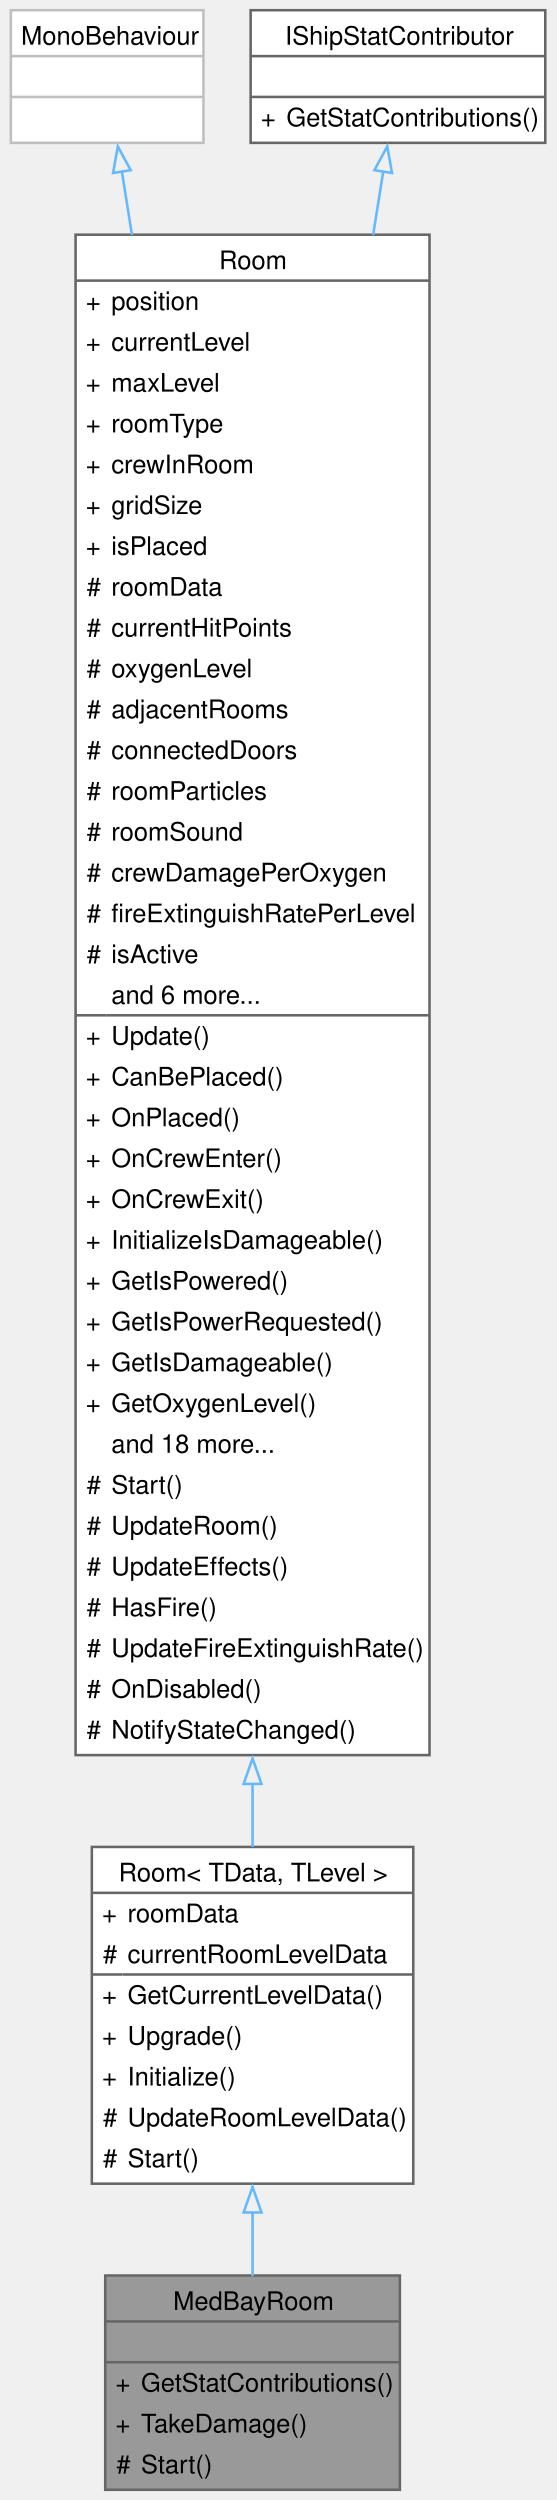
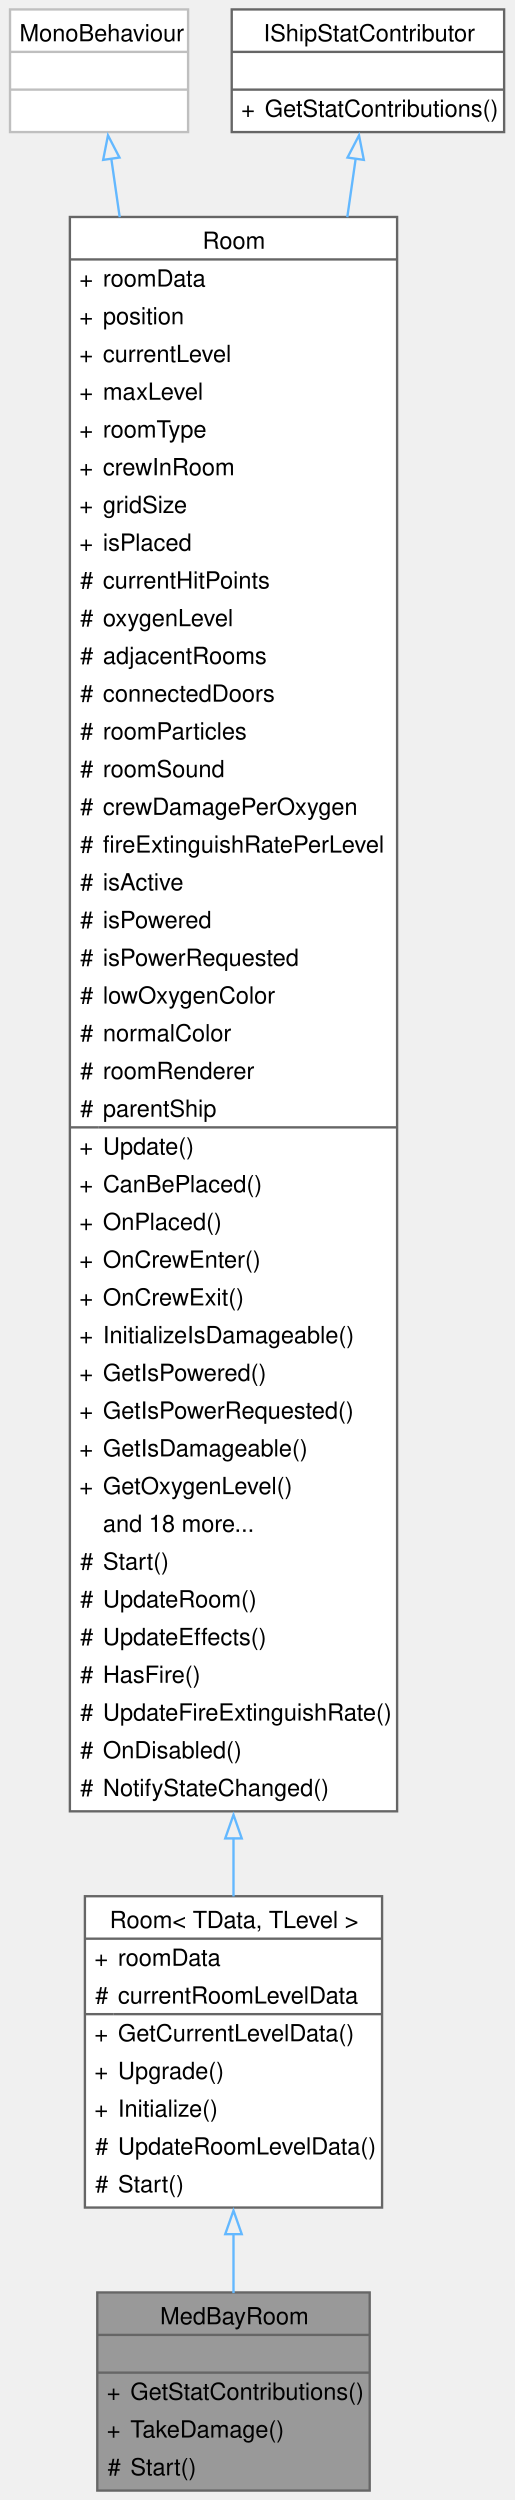
- <svg xmlns="http://www.w3.org/2000/svg" xmlns:xlink="http://www.w3.org/1999/xlink" width="218pt" height="980pt" viewBox="0.00 0.00 217.50 980.00">
-   <g id="graph0" class="graph" transform="scale(1 1) rotate(0) translate(4 976)">
+ <svg xmlns="http://www.w3.org/2000/svg" xmlns:xlink="http://www.w3.org/1999/xlink" width="218pt" height="1060pt" viewBox="0.00 0.00 217.50 1060.00">
+   <g id="graph0" class="graph" transform="scale(1 1) rotate(0) translate(4 1056)">
    <g id="Node000001" class="node">
      <g id="a_Node000001">
        <a xlink:title="함선의 의무실을 나타내는 클래스">
          <polygon fill="#999999" stroke="none" points="152.5,-84 37,-84 37,0 152.5,0 152.5,-84" />
          <text text-anchor="start" x="63.62" y="-70.5" font-family="Helvetica,sans-Serif" font-size="10.00">MedBayRoom</text>
          <text text-anchor="start" x="93.25" y="-54.5" font-family="Helvetica,sans-Serif" font-size="10.00"> </text>
          <text text-anchor="start" x="41" y="-38.5" font-family="Helvetica,sans-Serif" font-size="10.00">+</text>
          <text text-anchor="start" x="51" y="-38.5" font-family="Helvetica,sans-Serif" font-size="10.00">GetStatContributions()</text>
          <text text-anchor="start" x="41" y="-22.5" font-family="Helvetica,sans-Serif" font-size="10.00">+</text>
          <text text-anchor="start" x="51" y="-22.5" font-family="Helvetica,sans-Serif" font-size="10.00">TakeDamage()</text>
          <text text-anchor="start" x="41.38" y="-6.5" font-family="Helvetica,sans-Serif" font-size="10.00">#</text>
          <text text-anchor="start" x="51" y="-6.5" font-family="Helvetica,sans-Serif" font-size="10.00">Start()</text>
          <polygon fill="#666666" stroke="#666666" points="37,-66 37,-66 152.5,-66 152.5,-66 37,-66" />
          <polygon fill="#666666" stroke="#666666" points="37,-50 37,-50 152.5,-50 152.5,-50 37,-50" />
          <polygon fill="none" stroke="#666666" points="37,0 37,-84 152.5,-84 152.5,0 37,0" />
        </a>
      </g>
    </g>
    <g id="Node000002" class="node">
      <g id="a_Node000002">
        <a xlink:href="class_room-2-g.html" target="_top" xlink:title="함선 내의 특화된 방 타입을 위한 제네릭 기본 클래스">
          <polygon fill="white" stroke="none" points="157.75,-252 31.75,-252 31.75,-120 157.75,-120 157.75,-252" />
          <text text-anchor="start" x="42.25" y="-238.5" font-family="Helvetica,sans-Serif" font-size="10.00">Room&lt; TData, TLevel &gt;</text>
          <text text-anchor="start" x="35.75" y="-222.5" font-family="Helvetica,sans-Serif" font-size="10.00">+</text>
          <text text-anchor="start" x="45.75" y="-222.5" font-family="Helvetica,sans-Serif" font-size="10.00">roomData</text>
          <text text-anchor="start" x="36.12" y="-206.5" font-family="Helvetica,sans-Serif" font-size="10.00">#</text>
          <text text-anchor="start" x="45.75" y="-206.5" font-family="Helvetica,sans-Serif" font-size="10.00">currentRoomLevelData</text>
          <text text-anchor="start" x="35.75" y="-190.5" font-family="Helvetica,sans-Serif" font-size="10.00">+</text>
          <text text-anchor="start" x="45.75" y="-190.5" font-family="Helvetica,sans-Serif" font-size="10.00">GetCurrentLevelData()</text>
          <text text-anchor="start" x="35.75" y="-174.5" font-family="Helvetica,sans-Serif" font-size="10.00">+</text>
          <text text-anchor="start" x="45.75" y="-174.5" font-family="Helvetica,sans-Serif" font-size="10.00">Upgrade()</text>
          <text text-anchor="start" x="35.75" y="-158.5" font-family="Helvetica,sans-Serif" font-size="10.00">+</text>
          <text text-anchor="start" x="45.75" y="-158.5" font-family="Helvetica,sans-Serif" font-size="10.00">Initialize()</text>
          <text text-anchor="start" x="36.12" y="-142.5" font-family="Helvetica,sans-Serif" font-size="10.00">#</text>
          <text text-anchor="start" x="45.75" y="-142.5" font-family="Helvetica,sans-Serif" font-size="10.00">UpdateRoomLevelData()</text>
          <text text-anchor="start" x="36.12" y="-126.5" font-family="Helvetica,sans-Serif" font-size="10.00">#</text>
          <text text-anchor="start" x="45.75" y="-126.5" font-family="Helvetica,sans-Serif" font-size="10.00">Start()</text>
          <polygon fill="#666666" stroke="#666666" points="31.75,-234 31.75,-234 157.75,-234 157.75,-234 31.75,-234" />
          <polygon fill="#666666" stroke="#666666" points="31.75,-202 31.75,-202 43.75,-202 43.75,-202 31.75,-202" />
          <polygon fill="#666666" stroke="#666666" points="43.75,-202 43.75,-202 157.75,-202 157.75,-202 43.75,-202" />
          <polygon fill="none" stroke="#666666" points="31.75,-120 31.75,-252 157.75,-252 157.75,-120 31.75,-120" />
        </a>
      </g>
    </g>
    <g id="edge1_Node000001_Node000002" class="edge">
      <g id="a_edge1_Node000001_Node000002">
        <a xlink:title=" ">
          <path fill="none" stroke="#63b8ff" d="M94.75,-108.84C94.75,-100.18 94.75,-91.63 94.75,-83.7" />
          <polygon fill="none" stroke="#63b8ff" points="91.25,-108.72 94.75,-118.72 98.25,-108.72 91.25,-108.72" />
        </a>
      </g>
    </g>
    <g id="Node000003" class="node">
      <g id="a_Node000003">
        <a xlink:href="class_room.html" target="_top" xlink:title="함선 내의 모든 방의 기본 클래스">
-           <polygon fill="white" stroke="none" points="164.12,-884 25.38,-884 25.38,-288 164.12,-288 164.12,-884" />
-           <text text-anchor="start" x="81.62" y="-870.5" font-family="Helvetica,sans-Serif" font-size="10.00">Room</text>
+           <polygon fill="white" stroke="none" points="164.12,-964 25.38,-964 25.38,-288 164.12,-288 164.12,-964" />
+           <text text-anchor="start" x="81.62" y="-950.5" font-family="Helvetica,sans-Serif" font-size="10.00">Room</text>
+           <text text-anchor="start" x="29.38" y="-934.5" font-family="Helvetica,sans-Serif" font-size="10.00">+</text>
+           <text text-anchor="start" x="39.38" y="-934.5" font-family="Helvetica,sans-Serif" font-size="10.00">roomData</text>
+           <text text-anchor="start" x="29.38" y="-918.5" font-family="Helvetica,sans-Serif" font-size="10.00">+</text>
+           <text text-anchor="start" x="39.38" y="-918.5" font-family="Helvetica,sans-Serif" font-size="10.00">position</text>
+           <text text-anchor="start" x="29.38" y="-902.5" font-family="Helvetica,sans-Serif" font-size="10.00">+</text>
+           <text text-anchor="start" x="39.38" y="-902.5" font-family="Helvetica,sans-Serif" font-size="10.00">currentLevel</text>
+           <text text-anchor="start" x="29.38" y="-886.5" font-family="Helvetica,sans-Serif" font-size="10.00">+</text>
+           <text text-anchor="start" x="39.38" y="-886.5" font-family="Helvetica,sans-Serif" font-size="10.00">maxLevel</text>
+           <text text-anchor="start" x="29.38" y="-870.5" font-family="Helvetica,sans-Serif" font-size="10.00">+</text>
+           <text text-anchor="start" x="39.38" y="-870.5" font-family="Helvetica,sans-Serif" font-size="10.00">roomType</text>
          <text text-anchor="start" x="29.38" y="-854.5" font-family="Helvetica,sans-Serif" font-size="10.00">+</text>
-           <text text-anchor="start" x="39.38" y="-854.5" font-family="Helvetica,sans-Serif" font-size="10.00">position</text>
+           <text text-anchor="start" x="39.38" y="-854.5" font-family="Helvetica,sans-Serif" font-size="10.00">crewInRoom</text>
          <text text-anchor="start" x="29.38" y="-838.5" font-family="Helvetica,sans-Serif" font-size="10.00">+</text>
-           <text text-anchor="start" x="39.38" y="-838.5" font-family="Helvetica,sans-Serif" font-size="10.00">currentLevel</text>
+           <text text-anchor="start" x="39.38" y="-838.5" font-family="Helvetica,sans-Serif" font-size="10.00">gridSize</text>
          <text text-anchor="start" x="29.38" y="-822.5" font-family="Helvetica,sans-Serif" font-size="10.00">+</text>
-           <text text-anchor="start" x="39.38" y="-822.5" font-family="Helvetica,sans-Serif" font-size="10.00">maxLevel</text>
-           <text text-anchor="start" x="29.38" y="-806.5" font-family="Helvetica,sans-Serif" font-size="10.00">+</text>
-           <text text-anchor="start" x="39.38" y="-806.5" font-family="Helvetica,sans-Serif" font-size="10.00">roomType</text>
-           <text text-anchor="start" x="29.38" y="-790.5" font-family="Helvetica,sans-Serif" font-size="10.00">+</text>
-           <text text-anchor="start" x="39.38" y="-790.5" font-family="Helvetica,sans-Serif" font-size="10.00">crewInRoom</text>
-           <text text-anchor="start" x="29.38" y="-774.5" font-family="Helvetica,sans-Serif" font-size="10.00">+</text>
-           <text text-anchor="start" x="39.38" y="-774.5" font-family="Helvetica,sans-Serif" font-size="10.00">gridSize</text>
-           <text text-anchor="start" x="29.38" y="-758.5" font-family="Helvetica,sans-Serif" font-size="10.00">+</text>
-           <text text-anchor="start" x="39.38" y="-758.5" font-family="Helvetica,sans-Serif" font-size="10.00">isPlaced</text>
+           <text text-anchor="start" x="39.38" y="-822.5" font-family="Helvetica,sans-Serif" font-size="10.00">isPlaced</text>
+           <text text-anchor="start" x="29.75" y="-806.5" font-family="Helvetica,sans-Serif" font-size="10.00">#</text>
+           <text text-anchor="start" x="39.38" y="-806.5" font-family="Helvetica,sans-Serif" font-size="10.00">currentHitPoints</text>
+           <text text-anchor="start" x="29.75" y="-790.5" font-family="Helvetica,sans-Serif" font-size="10.00">#</text>
+           <text text-anchor="start" x="39.38" y="-790.5" font-family="Helvetica,sans-Serif" font-size="10.00">oxygenLevel</text>
+           <text text-anchor="start" x="29.75" y="-774.5" font-family="Helvetica,sans-Serif" font-size="10.00">#</text>
+           <text text-anchor="start" x="39.38" y="-774.5" font-family="Helvetica,sans-Serif" font-size="10.00">adjacentRooms</text>
+           <text text-anchor="start" x="29.75" y="-758.5" font-family="Helvetica,sans-Serif" font-size="10.00">#</text>
+           <text text-anchor="start" x="39.38" y="-758.5" font-family="Helvetica,sans-Serif" font-size="10.00">connectedDoors</text>
          <text text-anchor="start" x="29.75" y="-742.5" font-family="Helvetica,sans-Serif" font-size="10.00">#</text>
-           <text text-anchor="start" x="39.38" y="-742.5" font-family="Helvetica,sans-Serif" font-size="10.00">roomData</text>
+           <text text-anchor="start" x="39.38" y="-742.5" font-family="Helvetica,sans-Serif" font-size="10.00">roomParticles</text>
          <text text-anchor="start" x="29.75" y="-726.5" font-family="Helvetica,sans-Serif" font-size="10.00">#</text>
-           <text text-anchor="start" x="39.38" y="-726.5" font-family="Helvetica,sans-Serif" font-size="10.00">currentHitPoints</text>
+           <text text-anchor="start" x="39.38" y="-726.5" font-family="Helvetica,sans-Serif" font-size="10.00">roomSound</text>
          <text text-anchor="start" x="29.75" y="-710.5" font-family="Helvetica,sans-Serif" font-size="10.00">#</text>
-           <text text-anchor="start" x="39.38" y="-710.5" font-family="Helvetica,sans-Serif" font-size="10.00">oxygenLevel</text>
+           <text text-anchor="start" x="39.38" y="-710.5" font-family="Helvetica,sans-Serif" font-size="10.00">crewDamagePerOxygen</text>
          <text text-anchor="start" x="29.75" y="-694.5" font-family="Helvetica,sans-Serif" font-size="10.00">#</text>
-           <text text-anchor="start" x="39.38" y="-694.5" font-family="Helvetica,sans-Serif" font-size="10.00">adjacentRooms</text>
+           <text text-anchor="start" x="39.38" y="-694.5" font-family="Helvetica,sans-Serif" font-size="10.00">fireExtinguishRatePerLevel</text>
          <text text-anchor="start" x="29.75" y="-678.5" font-family="Helvetica,sans-Serif" font-size="10.00">#</text>
-           <text text-anchor="start" x="39.38" y="-678.5" font-family="Helvetica,sans-Serif" font-size="10.00">connectedDoors</text>
+           <text text-anchor="start" x="39.38" y="-678.5" font-family="Helvetica,sans-Serif" font-size="10.00">isActive</text>
          <text text-anchor="start" x="29.75" y="-662.5" font-family="Helvetica,sans-Serif" font-size="10.00">#</text>
-           <text text-anchor="start" x="39.38" y="-662.5" font-family="Helvetica,sans-Serif" font-size="10.00">roomParticles</text>
+           <text text-anchor="start" x="39.38" y="-662.5" font-family="Helvetica,sans-Serif" font-size="10.00">isPowered</text>
          <text text-anchor="start" x="29.75" y="-646.5" font-family="Helvetica,sans-Serif" font-size="10.00">#</text>
-           <text text-anchor="start" x="39.38" y="-646.5" font-family="Helvetica,sans-Serif" font-size="10.00">roomSound</text>
+           <text text-anchor="start" x="39.38" y="-646.5" font-family="Helvetica,sans-Serif" font-size="10.00">isPowerRequested</text>
          <text text-anchor="start" x="29.75" y="-630.5" font-family="Helvetica,sans-Serif" font-size="10.00">#</text>
-           <text text-anchor="start" x="39.38" y="-630.5" font-family="Helvetica,sans-Serif" font-size="10.00">crewDamagePerOxygen</text>
+           <text text-anchor="start" x="39.38" y="-630.5" font-family="Helvetica,sans-Serif" font-size="10.00">lowOxygenColor</text>
          <text text-anchor="start" x="29.75" y="-614.5" font-family="Helvetica,sans-Serif" font-size="10.00">#</text>
-           <text text-anchor="start" x="39.38" y="-614.5" font-family="Helvetica,sans-Serif" font-size="10.00">fireExtinguishRatePerLevel</text>
+           <text text-anchor="start" x="39.38" y="-614.5" font-family="Helvetica,sans-Serif" font-size="10.00">normalColor</text>
          <text text-anchor="start" x="29.75" y="-598.5" font-family="Helvetica,sans-Serif" font-size="10.00">#</text>
-           <text text-anchor="start" x="39.38" y="-598.5" font-family="Helvetica,sans-Serif" font-size="10.00">isActive</text>
-           <text text-anchor="start" x="39.38" y="-582.5" font-family="Helvetica,sans-Serif" font-size="10.00">and 6 more...</text>
+           <text text-anchor="start" x="39.38" y="-598.5" font-family="Helvetica,sans-Serif" font-size="10.00">roomRenderer</text>
+           <text text-anchor="start" x="29.75" y="-582.5" font-family="Helvetica,sans-Serif" font-size="10.00">#</text>
+           <text text-anchor="start" x="39.38" y="-582.5" font-family="Helvetica,sans-Serif" font-size="10.00">parentShip</text>
          <text text-anchor="start" x="29.38" y="-566.5" font-family="Helvetica,sans-Serif" font-size="10.00">+</text>
          <text text-anchor="start" x="39.38" y="-566.5" font-family="Helvetica,sans-Serif" font-size="10.00">Update()</text>
          <text text-anchor="start" x="29.38" y="-550.5" font-family="Helvetica,sans-Serif" font-size="10.00">+</text>
          <text text-anchor="start" x="39.38" y="-550.5" font-family="Helvetica,sans-Serif" font-size="10.00">CanBePlaced()</text>
          <text text-anchor="start" x="29.38" y="-534.5" font-family="Helvetica,sans-Serif" font-size="10.00">+</text>
          <text text-anchor="start" x="39.38" y="-534.5" font-family="Helvetica,sans-Serif" font-size="10.00">OnPlaced()</text>
          <text text-anchor="start" x="29.38" y="-518.5" font-family="Helvetica,sans-Serif" font-size="10.00">+</text>
          <text text-anchor="start" x="39.38" y="-518.5" font-family="Helvetica,sans-Serif" font-size="10.00">OnCrewEnter()</text>
          <text text-anchor="start" x="29.38" y="-502.5" font-family="Helvetica,sans-Serif" font-size="10.00">+</text>
          <text text-anchor="start" x="39.38" y="-502.5" font-family="Helvetica,sans-Serif" font-size="10.00">OnCrewExit()</text>
          <text text-anchor="start" x="29.38" y="-486.5" font-family="Helvetica,sans-Serif" font-size="10.00">+</text>
          <text text-anchor="start" x="39.38" y="-486.5" font-family="Helvetica,sans-Serif" font-size="10.00">InitializeIsDamageable()</text>
          <text text-anchor="start" x="29.38" y="-470.5" font-family="Helvetica,sans-Serif" font-size="10.00">+</text>
          <text text-anchor="start" x="39.38" y="-470.5" font-family="Helvetica,sans-Serif" font-size="10.00">GetIsPowered()</text>
          <text text-anchor="start" x="29.38" y="-454.5" font-family="Helvetica,sans-Serif" font-size="10.00">+</text>
          <text text-anchor="start" x="39.38" y="-454.5" font-family="Helvetica,sans-Serif" font-size="10.00">GetIsPowerRequested()</text>
          <text text-anchor="start" x="29.38" y="-438.5" font-family="Helvetica,sans-Serif" font-size="10.00">+</text>
          <text text-anchor="start" x="39.38" y="-438.5" font-family="Helvetica,sans-Serif" font-size="10.00">GetIsDamageable()</text>
          <text text-anchor="start" x="29.38" y="-422.5" font-family="Helvetica,sans-Serif" font-size="10.00">+</text>
          <text text-anchor="start" x="39.38" y="-422.5" font-family="Helvetica,sans-Serif" font-size="10.00">GetOxygenLevel()</text>
          <text text-anchor="start" x="39.38" y="-406.5" font-family="Helvetica,sans-Serif" font-size="10.00">and 18 more...</text>
          <text text-anchor="start" x="29.75" y="-390.5" font-family="Helvetica,sans-Serif" font-size="10.00">#</text>
          <text text-anchor="start" x="39.38" y="-390.5" font-family="Helvetica,sans-Serif" font-size="10.00">Start()</text>
          <text text-anchor="start" x="29.75" y="-374.5" font-family="Helvetica,sans-Serif" font-size="10.00">#</text>
          <text text-anchor="start" x="39.38" y="-374.5" font-family="Helvetica,sans-Serif" font-size="10.00">UpdateRoom()</text>
          <text text-anchor="start" x="29.75" y="-358.5" font-family="Helvetica,sans-Serif" font-size="10.00">#</text>
          <text text-anchor="start" x="39.38" y="-358.5" font-family="Helvetica,sans-Serif" font-size="10.00">UpdateEffects()</text>
          <text text-anchor="start" x="29.75" y="-342.5" font-family="Helvetica,sans-Serif" font-size="10.00">#</text>
          <text text-anchor="start" x="39.38" y="-342.5" font-family="Helvetica,sans-Serif" font-size="10.00">HasFire()</text>
          <text text-anchor="start" x="29.75" y="-326.5" font-family="Helvetica,sans-Serif" font-size="10.00">#</text>
          <text text-anchor="start" x="39.38" y="-326.5" font-family="Helvetica,sans-Serif" font-size="10.00">UpdateFireExtinguishRate()</text>
          <text text-anchor="start" x="29.75" y="-310.5" font-family="Helvetica,sans-Serif" font-size="10.00">#</text>
          <text text-anchor="start" x="39.38" y="-310.5" font-family="Helvetica,sans-Serif" font-size="10.00">OnDisabled()</text>
          <text text-anchor="start" x="29.75" y="-294.5" font-family="Helvetica,sans-Serif" font-size="10.00">#</text>
          <text text-anchor="start" x="39.38" y="-294.5" font-family="Helvetica,sans-Serif" font-size="10.00">NotifyStateChanged()</text>
-           <polygon fill="#666666" stroke="#666666" points="25.38,-866 25.38,-866 164.12,-866 164.12,-866 25.38,-866" />
+           <polygon fill="#666666" stroke="#666666" points="25.38,-946 25.38,-946 164.12,-946 164.12,-946 25.38,-946" />
          <polygon fill="#666666" stroke="#666666" points="25.38,-578 25.38,-578 37.38,-578 37.38,-578 25.38,-578" />
          <polygon fill="#666666" stroke="#666666" points="37.38,-578 37.38,-578 164.12,-578 164.12,-578 37.38,-578" />
-           <polygon fill="none" stroke="#666666" points="25.38,-288 25.38,-884 164.12,-884 164.12,-288 25.38,-288" />
+           <polygon fill="none" stroke="#666666" points="25.38,-288 25.38,-964 164.12,-964 164.12,-288 25.38,-288" />
        </a>
      </g>
    </g>
    <g id="edge2_Node000002_Node000003" class="edge">
      <g id="a_edge2_Node000002_Node000003">
        <a xlink:title=" ">
-           <path fill="none" stroke="#63b8ff" d="M94.75,-276.91C94.75,-268.16 94.75,-259.82 94.75,-251.99" />
-           <polygon fill="none" stroke="#63b8ff" points="91.25,-276.69 94.75,-286.69 98.25,-276.69 91.25,-276.69" />
+           <path fill="none" stroke="#63b8ff" d="M94.75,-276.75C94.75,-268.01 94.75,-259.69 94.75,-251.91" />
+           <polygon fill="none" stroke="#63b8ff" points="91.25,-276.52 94.75,-286.52 98.25,-276.52 91.25,-276.52" />
        </a>
      </g>
    </g>
    <g id="Node000004" class="node">
      <g id="a_Node000004">
        <a xlink:title=" ">
-           <polygon fill="white" stroke="none" points="75.5,-972 0,-972 0,-920 75.5,-920 75.5,-972" />
-           <text text-anchor="start" x="4" y="-958.5" font-family="Helvetica,sans-Serif" font-size="10.00">MonoBehaviour</text>
-           <text text-anchor="start" x="36.25" y="-942.5" font-family="Helvetica,sans-Serif" font-size="10.00"> </text>
-           <text text-anchor="start" x="36.25" y="-926.5" font-family="Helvetica,sans-Serif" font-size="10.00"> </text>
-           <polygon fill="#bfbfbf" stroke="#bfbfbf" points="0,-954 0,-954 75.5,-954 75.5,-954 0,-954" />
-           <polygon fill="#bfbfbf" stroke="#bfbfbf" points="0,-938 0,-938 75.5,-938 75.5,-938 0,-938" />
-           <polygon fill="none" stroke="#bfbfbf" points="0,-920 0,-972 75.5,-972 75.5,-920 0,-920" />
+           <polygon fill="white" stroke="none" points="75.5,-1052 0,-1052 0,-1000 75.5,-1000 75.5,-1052" />
+           <text text-anchor="start" x="4" y="-1038.5" font-family="Helvetica,sans-Serif" font-size="10.00">MonoBehaviour</text>
+           <text text-anchor="start" x="36.25" y="-1022.5" font-family="Helvetica,sans-Serif" font-size="10.00"> </text>
+           <text text-anchor="start" x="36.25" y="-1006.5" font-family="Helvetica,sans-Serif" font-size="10.00"> </text>
+           <polygon fill="#bfbfbf" stroke="#bfbfbf" points="0,-1034 0,-1034 75.5,-1034 75.5,-1034 0,-1034" />
+           <polygon fill="#bfbfbf" stroke="#bfbfbf" points="0,-1018 0,-1018 75.5,-1018 75.5,-1018 0,-1018" />
+           <polygon fill="none" stroke="#bfbfbf" points="0,-1000 0,-1052 75.5,-1052 75.5,-1000 0,-1000" />
        </a>
      </g>
    </g>
    <g id="edge3_Node000003_Node000004" class="edge">
      <g id="a_edge3_Node000003_Node000004">
        <a xlink:title=" ">
-           <path fill="none" stroke="#63b8ff" d="M43.51,-908.85C44.69,-901.39 46.03,-892.99 47.49,-883.86" />
-           <polygon fill="none" stroke="#63b8ff" points="40.07,-908.19 41.95,-918.62 46.98,-909.29 40.07,-908.19" />
+           <path fill="none" stroke="#63b8ff" d="M42.92,-988.88C43.99,-981.45 45.19,-973.06 46.5,-963.91" />
+           <polygon fill="none" stroke="#63b8ff" points="39.48,-988.21 41.53,-998.61 46.41,-989.2 39.48,-988.21" />
        </a>
      </g>
    </g>
    <g id="Node000005" class="node">
      <g id="a_Node000005">
        <a xlink:href="interface_i_ship_stat_contributor.html" target="_top" xlink:title="ShipStat 에 영향을 주는 객체 인터페이스 모든 방들과 모든 선원은 전부 이에 해당한다. 방의 경우엔 RoomData 에 등록된 정보를 바탕으로 Ship에서 Contribute...">
-           <polygon fill="white" stroke="none" points="209.5,-972 94,-972 94,-920 209.5,-920 209.5,-972" />
-           <text text-anchor="start" x="107.5" y="-958.5" font-family="Helvetica,sans-Serif" font-size="10.00">IShipStatContributor</text>
-           <text text-anchor="start" x="150.25" y="-942.5" font-family="Helvetica,sans-Serif" font-size="10.00"> </text>
-           <text text-anchor="start" x="98" y="-926.5" font-family="Helvetica,sans-Serif" font-size="10.00">+</text>
-           <text text-anchor="start" x="108" y="-926.5" font-family="Helvetica,sans-Serif" font-size="10.00">GetStatContributions()</text>
-           <polygon fill="#666666" stroke="#666666" points="94,-954 94,-954 209.5,-954 209.5,-954 94,-954" />
-           <polygon fill="#666666" stroke="#666666" points="94,-938 94,-938 209.5,-938 209.5,-938 94,-938" />
-           <polygon fill="none" stroke="#666666" points="94,-920 94,-972 209.5,-972 209.5,-920 94,-920" />
+           <polygon fill="white" stroke="none" points="209.5,-1052 94,-1052 94,-1000 209.5,-1000 209.5,-1052" />
+           <text text-anchor="start" x="107.5" y="-1038.5" font-family="Helvetica,sans-Serif" font-size="10.00">IShipStatContributor</text>
+           <text text-anchor="start" x="150.25" y="-1022.5" font-family="Helvetica,sans-Serif" font-size="10.00"> </text>
+           <text text-anchor="start" x="98" y="-1006.5" font-family="Helvetica,sans-Serif" font-size="10.00">+</text>
+           <text text-anchor="start" x="108" y="-1006.5" font-family="Helvetica,sans-Serif" font-size="10.00">GetStatContributions()</text>
+           <polygon fill="#666666" stroke="#666666" points="94,-1034 94,-1034 209.5,-1034 209.5,-1034 94,-1034" />
+           <polygon fill="#666666" stroke="#666666" points="94,-1018 94,-1018 209.5,-1018 209.5,-1018 94,-1018" />
+           <polygon fill="none" stroke="#666666" points="94,-1000 94,-1052 209.5,-1052 209.5,-1000 94,-1000" />
        </a>
      </g>
    </g>
    <g id="edge4_Node000003_Node000005" class="edge">
      <g id="a_edge4_Node000003_Node000005">
        <a xlink:title=" ">
-           <path fill="none" stroke="#63b8ff" d="M145.99,-908.85C144.81,-901.39 143.47,-892.99 142.01,-883.86" />
-           <polygon fill="none" stroke="#63b8ff" points="142.52,-909.29 147.55,-918.62 149.43,-908.19 142.52,-909.29" />
+           <path fill="none" stroke="#63b8ff" d="M146.58,-988.88C145.51,-981.45 144.31,-973.06 143,-963.91" />
+           <polygon fill="none" stroke="#63b8ff" points="143.09,-989.2 147.97,-998.61 150.02,-988.21 143.09,-989.2" />
        </a>
      </g>
    </g>
  </g>
</svg>
